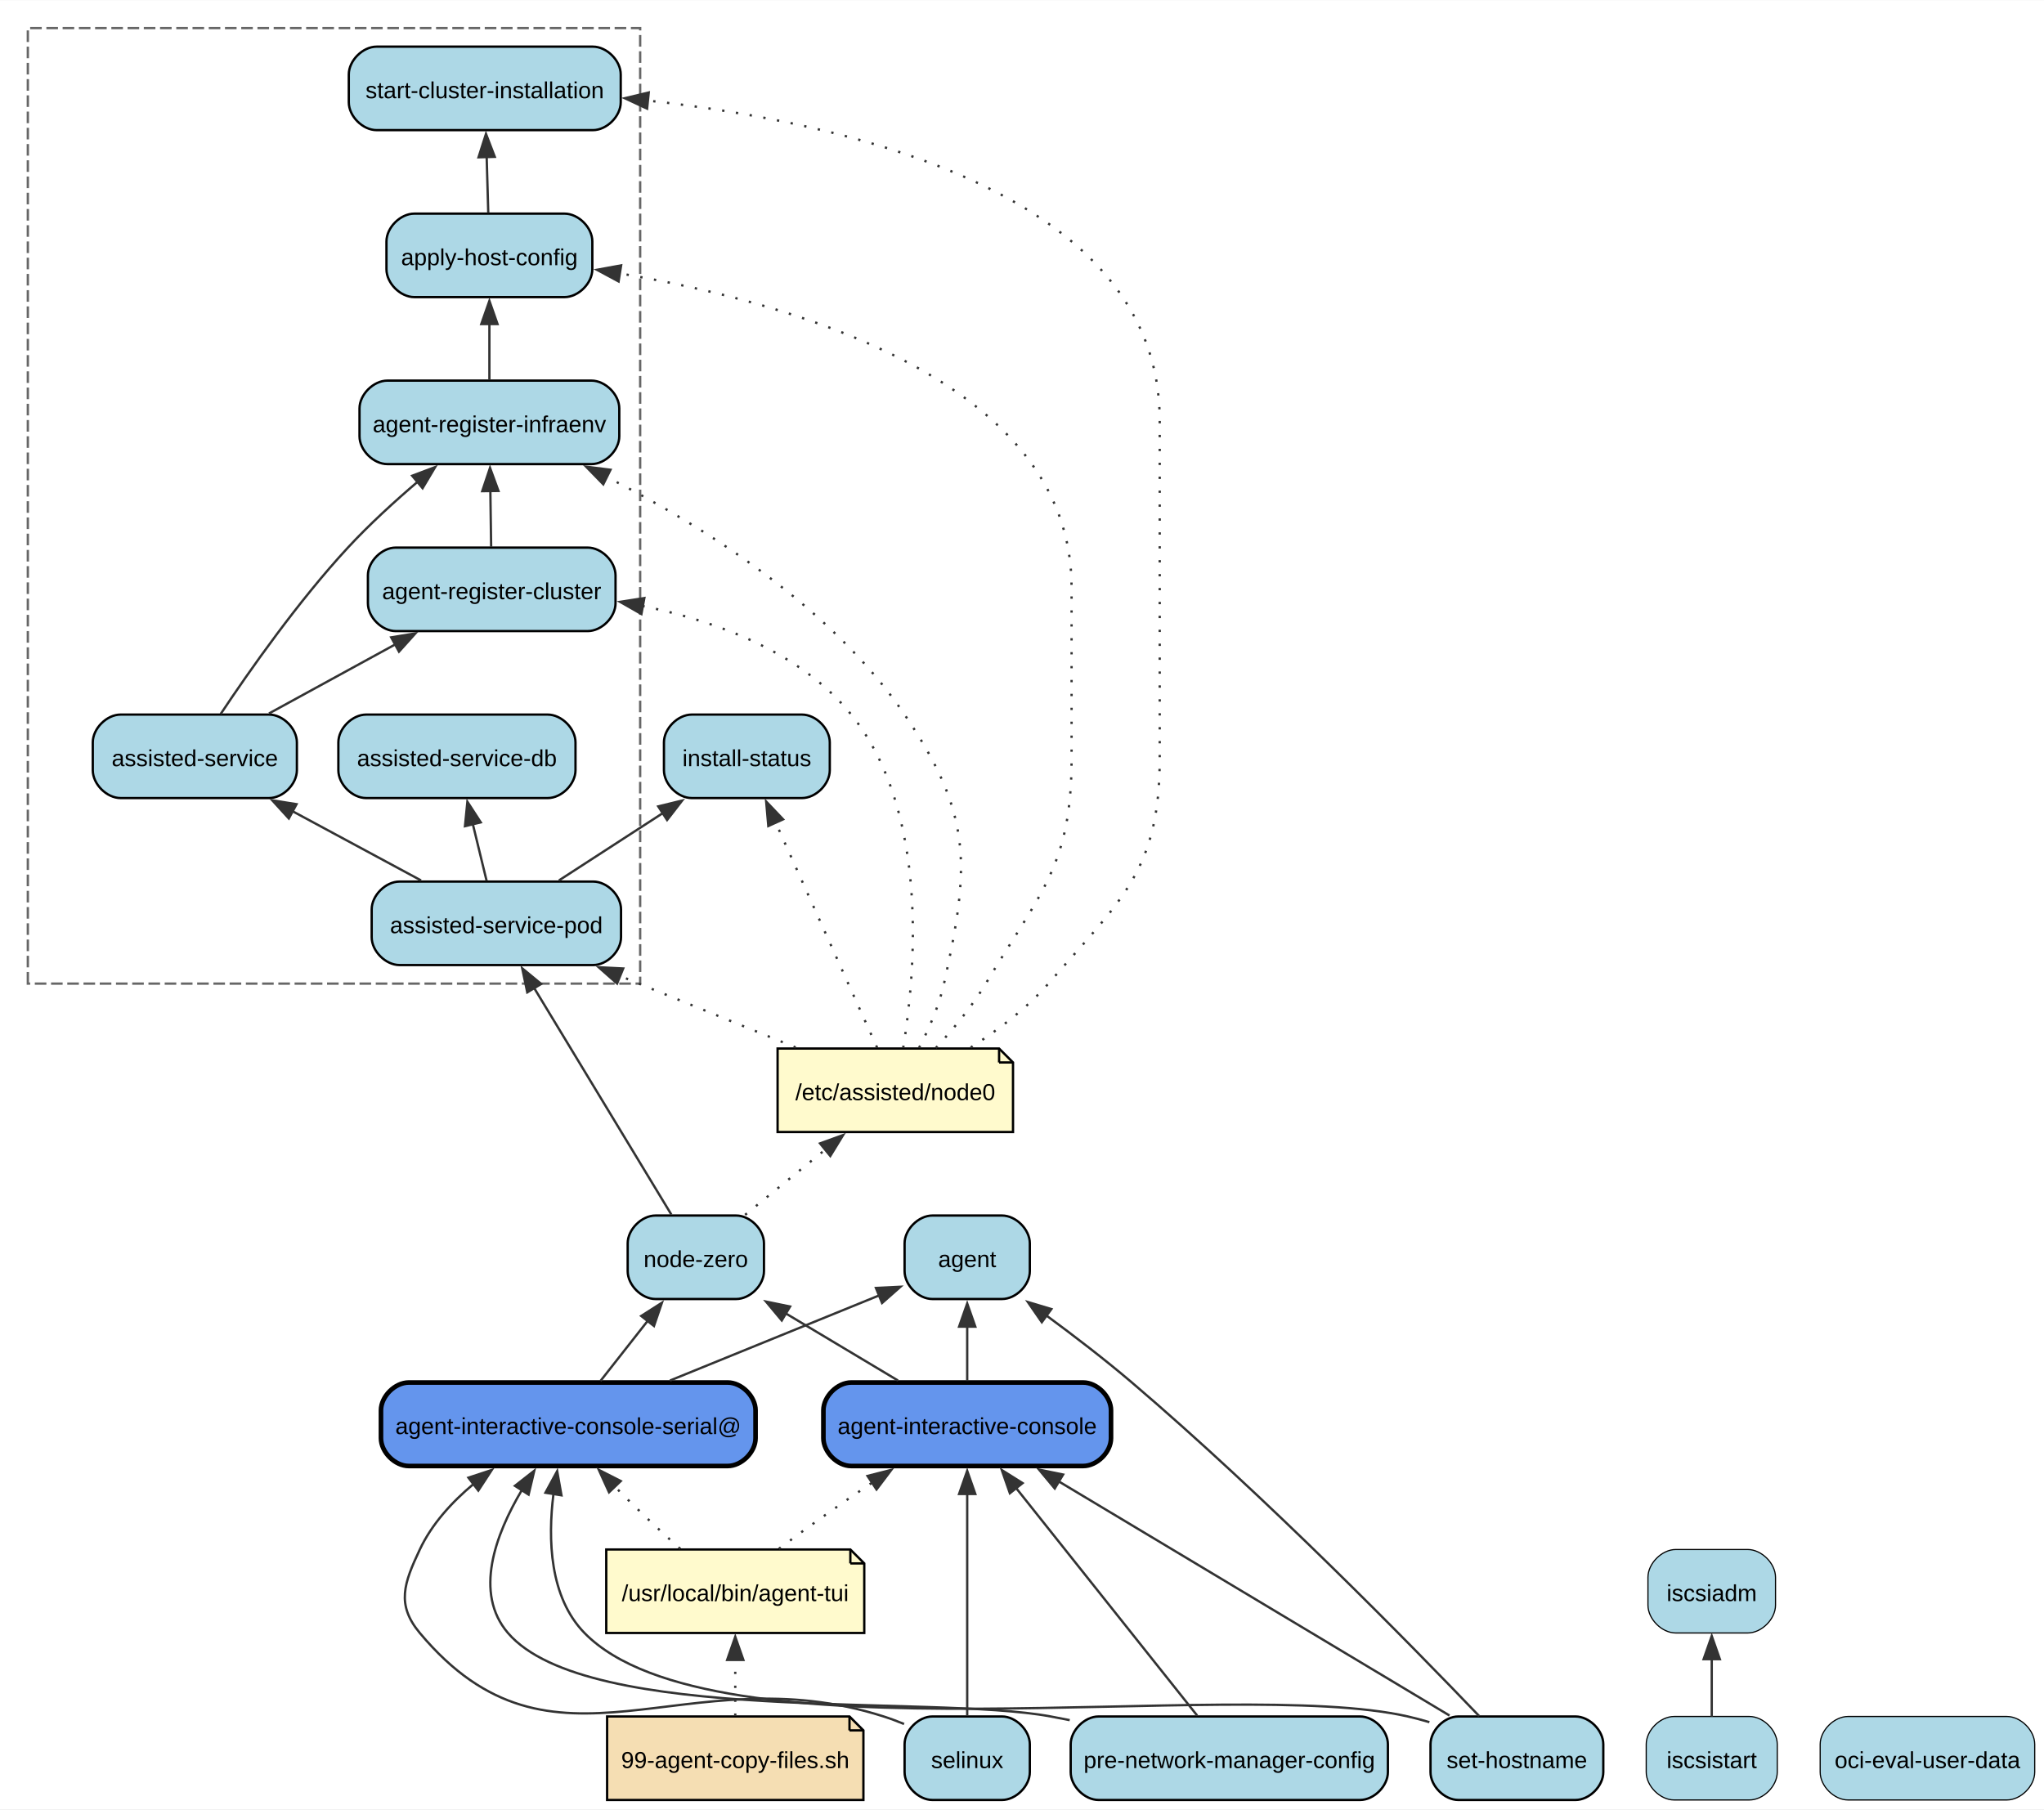
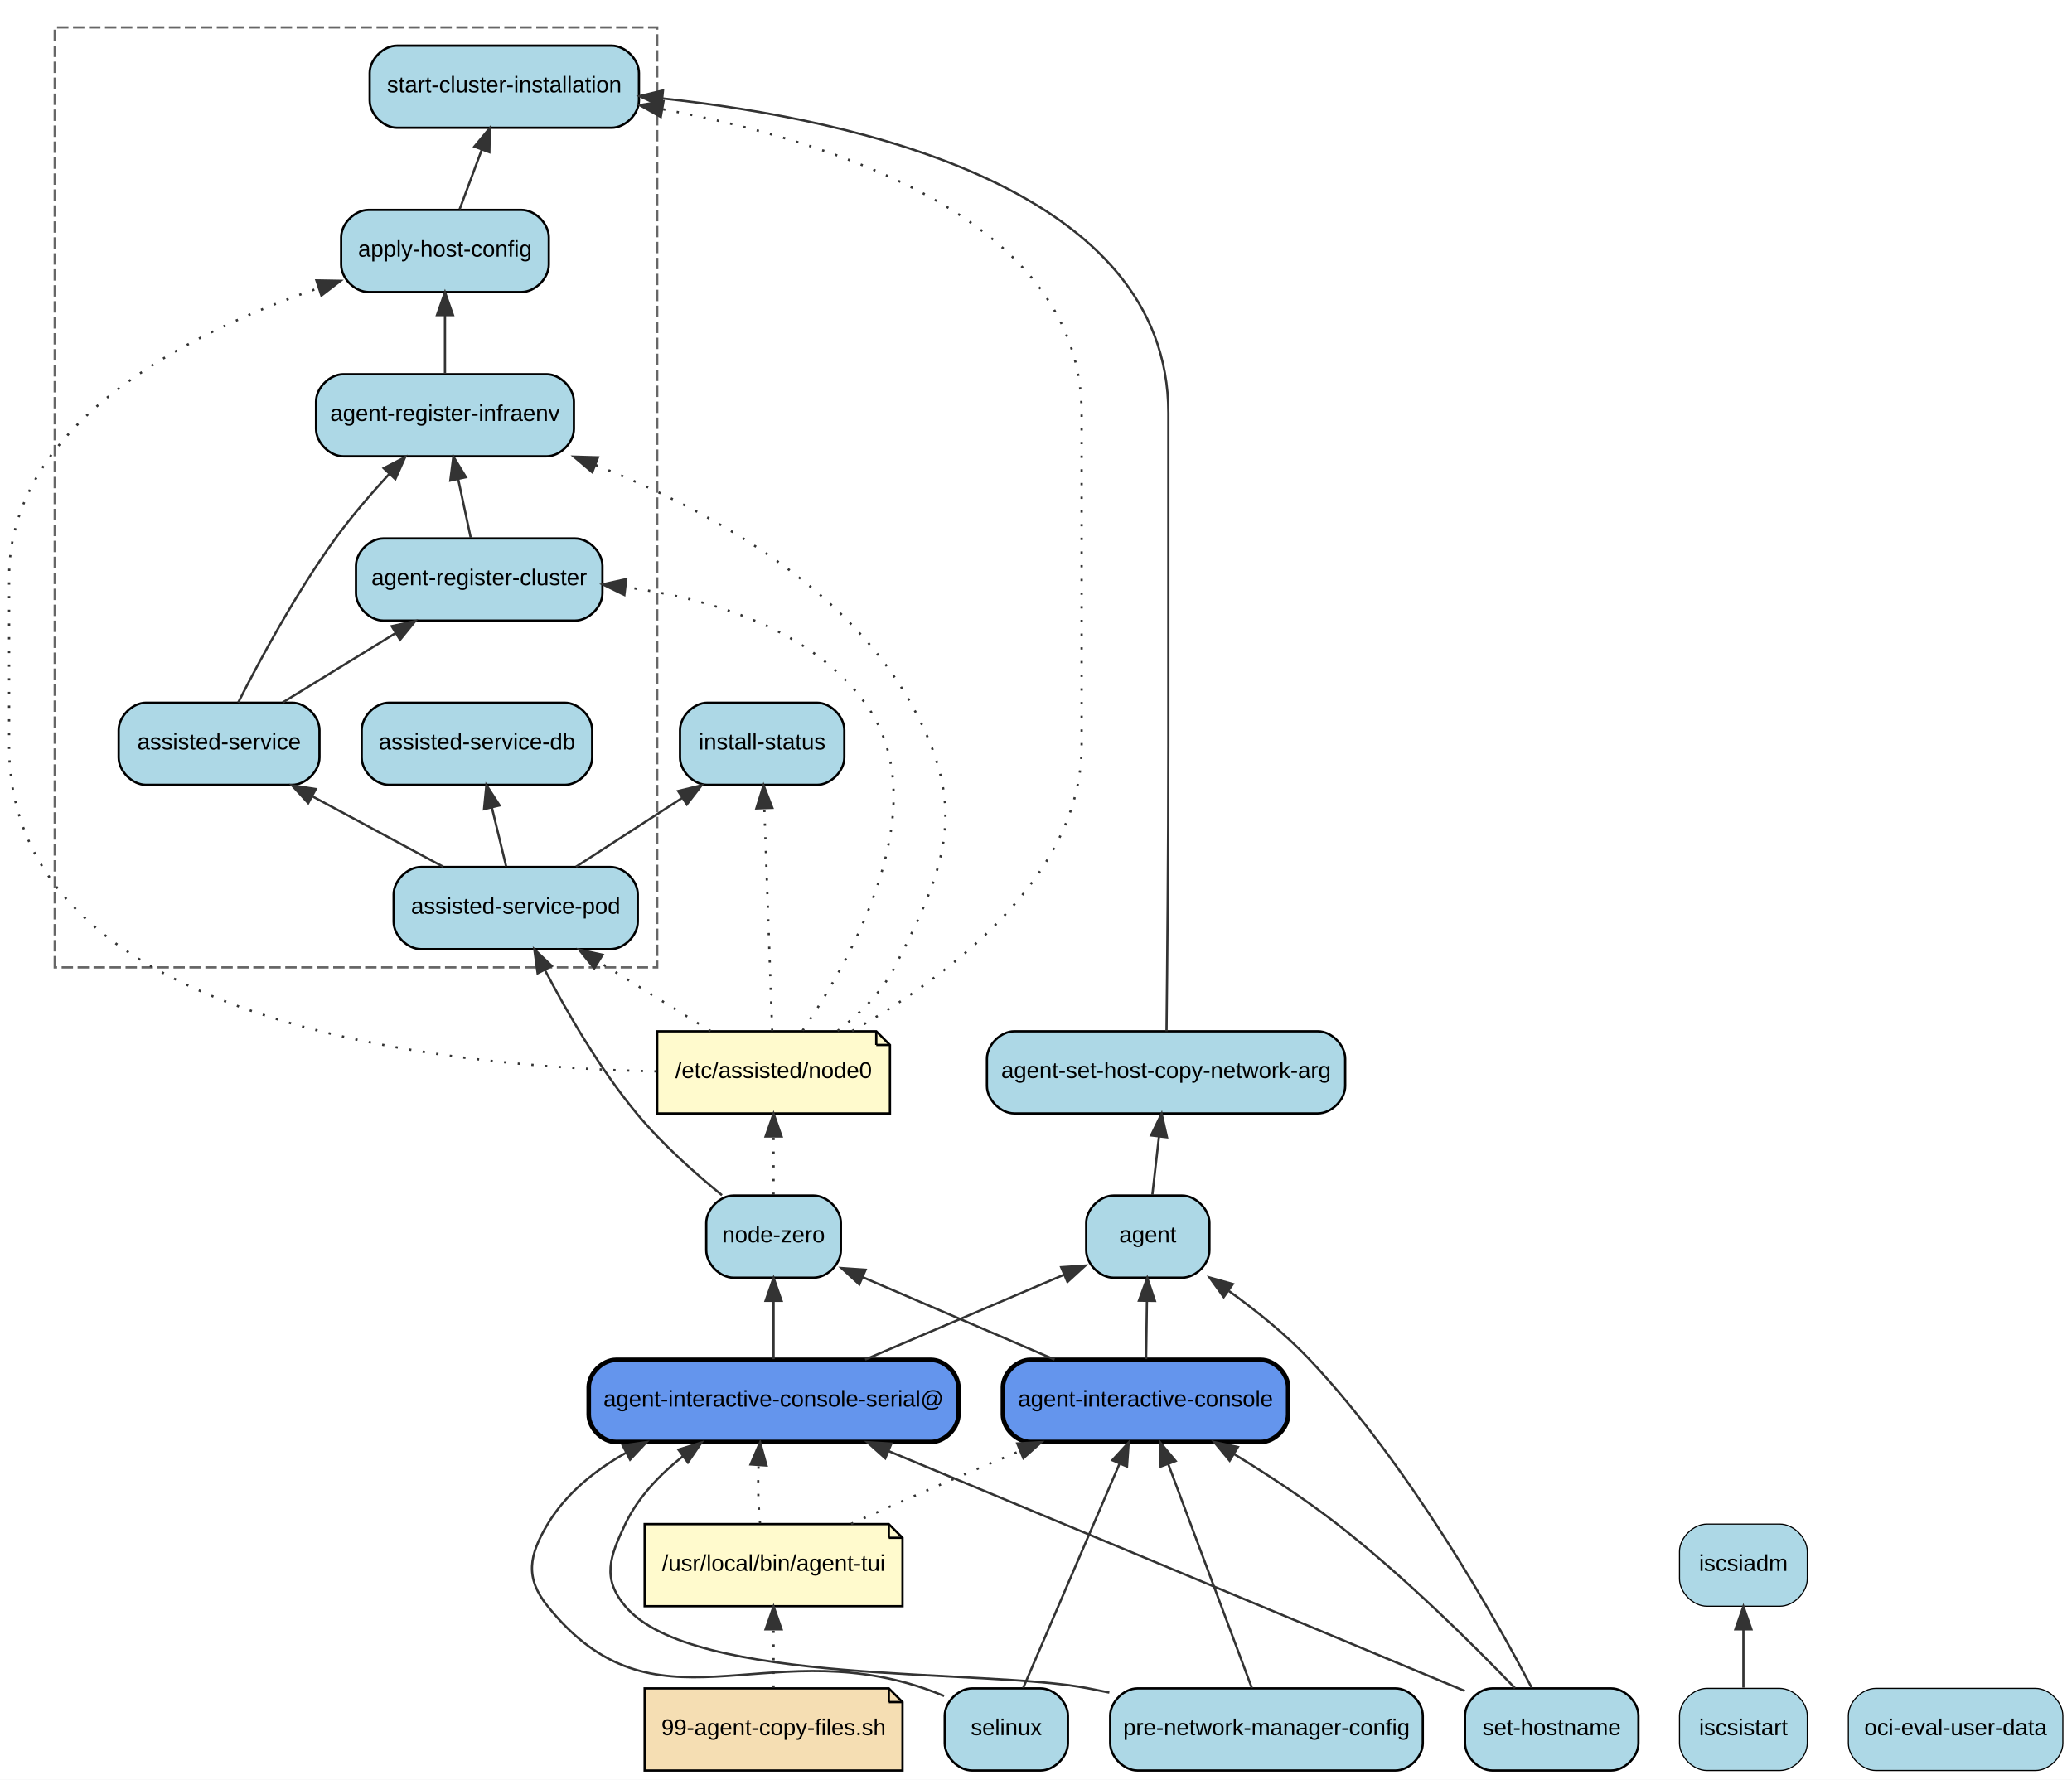
- <svg xmlns="http://www.w3.org/2000/svg" width="881pt" height="780pt" viewBox="0.00 0.00 881.25 780.00">
+ <svg xmlns="http://www.w3.org/2000/svg" width="908pt" height="780pt" viewBox="0.00 0.00 908.00 780.00">
  <g id="graph0" class="graph" transform="scale(1 1) rotate(0) translate(4 776)">
-     <polygon fill="white" stroke="none" points="-4,4 -4,-776 877.25,-776 877.25,4 -4,4" />
+     <polygon fill="white" stroke="transparent" points="-4,4 -4,-776 904,-776 904,4 -4,4" />
    <g id="clust2" class="cluster">
-       <polygon fill="none" stroke="#666666" stroke-dasharray="5,2" points="8,-352 8,-764 272,-764 272,-352 8,-352" />
+       <polygon fill="none" stroke="#666666" stroke-dasharray="5,2" points="20,-352 20,-764 284,-764 284,-352 20,-352" />
    </g>
    <g id="node1" class="node">
-       <path fill="#add8e6" stroke="black" stroke-width="0.5" d="M749.5,-108C749.5,-108 718.5,-108 718.5,-108 712.5,-108 706.5,-102 706.5,-96 706.5,-96 706.5,-84 706.5,-84 706.5,-78 712.5,-72 718.5,-72 718.5,-72 749.5,-72 749.5,-72 755.5,-72 761.5,-78 761.5,-84 761.5,-84 761.5,-96 761.5,-96 761.5,-102 755.5,-108 749.5,-108" />
-       <text text-anchor="middle" x="734" y="-85.75" font-family="Arial" font-size="10.00">iscsiadm</text>
+       <path fill="#add8e6" stroke="black" stroke-width="0.5" d="M776,-108C776,-108 744,-108 744,-108 738,-108 732,-102 732,-96 732,-96 732,-84 732,-84 732,-78 738,-72 744,-72 744,-72 776,-72 776,-72 782,-72 788,-78 788,-84 788,-84 788,-96 788,-96 788,-102 782,-108 776,-108" />
+       <text text-anchor="middle" x="760" y="-87.5" font-family="Arial" font-size="10.00">iscsiadm</text>
    </g>
    <g id="node2" class="node">
-       <path fill="#add8e6" stroke="black" stroke-width="0.5" d="M750.25,-36C750.25,-36 717.75,-36 717.75,-36 711.75,-36 705.75,-30 705.75,-24 705.75,-24 705.75,-12 705.75,-12 705.75,-6 711.75,0 717.75,0 717.75,0 750.25,0 750.25,0 756.25,0 762.25,-6 762.25,-12 762.25,-12 762.25,-24 762.25,-24 762.25,-30 756.25,-36 750.25,-36" />
-       <text text-anchor="middle" x="734" y="-13.75" font-family="Arial" font-size="10.00">iscsistart</text>
+       <path fill="#add8e6" stroke="black" stroke-width="0.5" d="M776,-36C776,-36 744,-36 744,-36 738,-36 732,-30 732,-24 732,-24 732,-12 732,-12 732,-6 738,0 744,0 744,0 776,0 776,0 782,0 788,-6 788,-12 788,-12 788,-24 788,-24 788,-30 782,-36 776,-36" />
+       <text text-anchor="middle" x="760" y="-15.5" font-family="Arial" font-size="10.00">iscsistart</text>
+     </g>
+     <g id="edge33" class="edge">
+       <path fill="none" stroke="#333333" d="M760,-36.3C760,-44.02 760,-53.29 760,-61.89" />
+       <polygon fill="#333333" stroke="#333333" points="756.5,-61.9 760,-71.9 763.5,-61.9 756.5,-61.9" />
+     </g>
+     <g id="node3" class="node">
+       <path fill="#add8e6" stroke="black" d="M607.5,-36C607.5,-36 494.5,-36 494.5,-36 488.5,-36 482.5,-30 482.5,-24 482.5,-24 482.5,-12 482.5,-12 482.5,-6 488.5,0 494.5,0 494.5,0 607.5,0 607.5,0 613.5,0 619.5,-6 619.5,-12 619.5,-12 619.5,-24 619.5,-24 619.5,-30 613.5,-36 607.5,-36" />
+       <text text-anchor="middle" x="551" y="-15.5" font-family="Arial" font-size="10.00">pre-network-manager-config</text>
+     </g>
+     <g id="node5" class="node">
+       <path fill="#add8e6" stroke="black" d="M702,-36C702,-36 650,-36 650,-36 644,-36 638,-30 638,-24 638,-24 638,-12 638,-12 638,-6 644,0 650,0 650,0 702,0 702,0 708,0 714,-6 714,-12 714,-12 714,-24 714,-24 714,-30 708,-36 702,-36" />
+       <text text-anchor="middle" x="676" y="-15.5" font-family="Arial" font-size="10.00">set-hostname</text>
+     </g>
+     <g id="node9" class="node">
+       <path fill="#6495ed" stroke="black" stroke-width="2" d="M404,-180C404,-180 266,-180 266,-180 260,-180 254,-174 254,-168 254,-168 254,-156 254,-156 254,-150 260,-144 266,-144 266,-144 404,-144 404,-144 410,-144 416,-150 416,-156 416,-156 416,-168 416,-168 416,-174 410,-180 404,-180" />
+       <text text-anchor="middle" x="335" y="-159.5" font-family="Arial" font-size="10.00">agent-interactive-console-serial@</text>
+     </g>
+     <g id="edge6" class="edge">
+       <path fill="none" stroke="#333333" d="M482.13,-34.16C479.04,-34.79 475.99,-35.41 473,-36 428.05,-44.88 299.43,-36.89 270,-72 259.72,-84.26 263.14,-93.55 270,-108 275.57,-119.73 285.14,-129.72 295.26,-137.75" />
+       <polygon fill="#333333" stroke="#333333" points="293.3,-140.65 303.42,-143.78 297.45,-135.02 293.3,-140.65" />
+     </g>
+     <g id="node10" class="node">
+       <path fill="#6495ed" stroke="black" stroke-width="2" d="M548.5,-180C548.5,-180 447.5,-180 447.5,-180 441.5,-180 435.5,-174 435.5,-168 435.5,-168 435.5,-156 435.5,-156 435.5,-150 441.5,-144 447.5,-144 447.5,-144 548.5,-144 548.5,-144 554.5,-144 560.5,-150 560.5,-156 560.5,-156 560.5,-168 560.5,-168 560.5,-174 554.5,-180 548.5,-180" />
+       <text text-anchor="middle" x="498" y="-159.5" font-family="Arial" font-size="10.00">agent-interactive-console</text>
+     </g>
+     <g id="edge12" class="edge">
+       <path fill="none" stroke="#333333" d="M544.61,-36.13C535.49,-60.54 518.69,-105.57 507.94,-134.36" />
+       <polygon fill="#333333" stroke="#333333" points="504.63,-133.22 504.42,-143.81 511.19,-135.67 504.63,-133.22" />
+     </g>
+     <g id="node4" class="node">
+       <path fill="#add8e6" stroke="black" d="M452,-36C452,-36 422,-36 422,-36 416,-36 410,-30 410,-24 410,-24 410,-12 410,-12 410,-6 416,0 422,0 422,0 452,0 452,0 458,0 464,-6 464,-12 464,-12 464,-24 464,-24 464,-30 458,-36 452,-36" />
+       <text text-anchor="middle" x="437" y="-15.5" font-family="Arial" font-size="10.00">selinux</text>
+     </g>
+     <g id="edge7" class="edge">
+       <path fill="none" stroke="#333333" d="M409.75,-32.65C406.83,-33.88 403.88,-35.02 401,-36 329.94,-60.18 283.08,-13.54 236,-72 225.96,-84.46 227.78,-94.27 236,-108 244.01,-121.38 256.68,-131.57 270.31,-139.26" />
+       <polygon fill="#333333" stroke="#333333" points="268.89,-142.46 279.37,-143.96 272.11,-136.25 268.89,-142.46" />
+     </g>
+     <g id="edge13" class="edge">
+       <path fill="none" stroke="#333333" d="M444.36,-36.13C454.85,-60.54 474.19,-105.57 486.56,-134.36" />
+       <polygon fill="#333333" stroke="#333333" points="483.45,-136 490.62,-143.81 489.88,-133.24 483.45,-136" />
+     </g>
+     <g id="edge8" class="edge">
+       <path fill="none" stroke="#333333" d="M637.88,-34.88C576.13,-60.59 454.23,-111.35 385.4,-140.01" />
+       <polygon fill="#333333" stroke="#333333" points="383.94,-136.83 376.05,-143.91 386.63,-143.29 383.94,-136.83" />
+     </g>
+     <g id="edge14" class="edge">
+       <path fill="none" stroke="#333333" d="M659.91,-36.12C641.87,-54.85 611.28,-85.25 582,-108 567.9,-118.95 551.47,-129.71 536.9,-138.64" />
+       <polygon fill="#333333" stroke="#333333" points="534.86,-135.79 528.1,-143.96 538.47,-141.78 534.86,-135.79" />
+     </g>
+     <g id="node12" class="node">
+       <path fill="#add8e6" stroke="black" d="M514,-252C514,-252 484,-252 484,-252 478,-252 472,-246 472,-240 472,-240 472,-228 472,-228 472,-222 478,-216 484,-216 484,-216 514,-216 514,-216 520,-216 526,-222 526,-228 526,-228 526,-240 526,-240 526,-246 520,-252 514,-252" />
+       <text text-anchor="middle" x="499" y="-231.5" font-family="Arial" font-size="10.00">agent</text>
+     </g>
+     <g id="edge24" class="edge">
+       <path fill="none" stroke="#333333" d="M667.19,-36.36C650.88,-67.46 613.62,-133.73 570,-180 559.56,-191.08 546.58,-201.51 534.58,-210.15" />
+       <polygon fill="#333333" stroke="#333333" points="532.26,-207.5 526.07,-216.1 536.27,-213.23 532.26,-207.5" />
+     </g>
+     <g id="node6" class="node">
+       <polygon fill="#fffacd" stroke="black" points="380,-324 284,-324 284,-288 386,-288 386,-318 380,-324" />
+       <polyline fill="none" stroke="black" points="380,-324 380,-318 " />
+       <polyline fill="none" stroke="black" points="386,-318 380,-318 " />
+       <text text-anchor="middle" x="335" y="-303.5" font-family="Arial" font-size="10.00">/etc/assisted/node0</text>
+     </g>
+     <g id="node13" class="node">
+       <path fill="#add8e6" stroke="black" d="M354,-468C354,-468 306,-468 306,-468 300,-468 294,-462 294,-456 294,-456 294,-444 294,-444 294,-438 300,-432 306,-432 306,-432 354,-432 354,-432 360,-432 366,-438 366,-444 366,-444 366,-456 366,-456 366,-462 360,-468 354,-468" />
+       <text text-anchor="middle" x="330" y="-447.5" font-family="Arial" font-size="10.00">install-status</text>
+     </g>
+     <g id="edge32" class="edge">
+       <path fill="none" stroke="#333333" stroke-dasharray="1,5" d="M334.4,-324.13C333.54,-348.33 331.98,-392.79 330.96,-421.61" />
+       <polygon fill="#333333" stroke="#333333" points="327.46,-421.69 330.61,-431.81 334.46,-421.94 327.46,-421.69" />
+     </g>
+     <g id="node16" class="node">
+       <path fill="#add8e6" stroke="black" d="M263.5,-396C263.5,-396 180.5,-396 180.5,-396 174.5,-396 168.5,-390 168.5,-384 168.5,-384 168.5,-372 168.5,-372 168.5,-366 174.5,-360 180.5,-360 180.5,-360 263.5,-360 263.5,-360 269.5,-360 275.5,-366 275.5,-372 275.5,-372 275.5,-384 275.5,-384 275.5,-390 269.5,-396 263.5,-396" />
+       <text text-anchor="middle" x="222" y="-375.5" font-family="Arial" font-size="10.00">assisted-service-pod</text>
+     </g>
+     <g id="edge30" class="edge">
+       <path fill="none" stroke="#333333" stroke-dasharray="1,5" d="M307.36,-324.12C292.58,-333.28 274.21,-344.66 258.3,-354.52" />
+       <polygon fill="#333333" stroke="#333333" points="256.41,-351.57 249.75,-359.81 260.09,-357.52 256.41,-351.57" />
+     </g>
+     <g id="node17" class="node">
+       <path fill="#add8e6" stroke="black" d="M248,-540C248,-540 164,-540 164,-540 158,-540 152,-534 152,-528 152,-528 152,-516 152,-516 152,-510 158,-504 164,-504 164,-504 248,-504 248,-504 254,-504 260,-510 260,-516 260,-516 260,-528 260,-528 260,-534 254,-540 248,-540" />
+       <text text-anchor="middle" x="206" y="-519.5" font-family="Arial" font-size="10.00">agent-register-cluster</text>
+     </g>
+     <g id="edge18" class="edge">
+       <path fill="none" stroke="#333333" stroke-dasharray="1,5" d="M347.72,-324.29C369.27,-355.86 407.56,-423.66 375,-468 351.13,-500.51 307.35,-513.62 270.33,-518.67" />
+       <polygon fill="#333333" stroke="#333333" points="269.61,-515.23 260.09,-519.89 270.44,-522.18 269.61,-515.23" />
+     </g>
+     <g id="node18" class="node">
+       <path fill="#add8e6" stroke="black" d="M235.5,-612C235.5,-612 146.5,-612 146.5,-612 140.5,-612 134.5,-606 134.5,-600 134.5,-600 134.5,-588 134.5,-588 134.5,-582 140.5,-576 146.5,-576 146.5,-576 235.5,-576 235.5,-576 241.5,-576 247.5,-582 247.5,-588 247.5,-588 247.5,-600 247.5,-600 247.5,-606 241.5,-612 235.5,-612" />
+       <text text-anchor="middle" x="191" y="-591.5" font-family="Arial" font-size="10.00">agent-register-infraenv</text>
+     </g>
+     <g id="edge21" class="edge">
+       <path fill="none" stroke="#333333" stroke-dasharray="1,5" d="M363.05,-324.17C372.6,-331.51 382.29,-340.96 388,-352 411.72,-397.88 420.24,-422.94 395,-468 365.7,-520.32 304.56,-553.39 256.82,-572.27" />
+       <polygon fill="#333333" stroke="#333333" points="255.55,-569.01 247.46,-575.86 258.05,-575.55 255.55,-569.01" />
+     </g>
+     <g id="node19" class="node">
+       <path fill="#add8e6" stroke="black" d="M224.5,-684C224.5,-684 157.5,-684 157.5,-684 151.5,-684 145.5,-678 145.5,-672 145.5,-672 145.5,-660 145.5,-660 145.5,-654 151.5,-648 157.5,-648 157.5,-648 224.5,-648 224.5,-648 230.5,-648 236.5,-654 236.5,-660 236.5,-660 236.5,-672 236.5,-672 236.5,-678 230.5,-684 224.5,-684" />
+       <text text-anchor="middle" x="191" y="-663.5" font-family="Arial" font-size="10.00">apply-host-config</text>
+     </g>
+     <g id="edge26" class="edge">
+       <path fill="none" stroke="#333333" stroke-dasharray="1,5" d="M283.76,-306.42C189.91,-308.33 0,-327.24 0,-449 0,-449 0,-449 0,-523 0,-591.16 79.3,-630.44 135.71,-649.76" />
+       <polygon fill="#333333" stroke="#333333" points="134.66,-653.1 145.25,-652.91 136.85,-646.45 134.66,-653.1" />
+     </g>
+     <g id="node22" class="node">
+       <path fill="#add8e6" stroke="black" d="M264,-756C264,-756 170,-756 170,-756 164,-756 158,-750 158,-744 158,-744 158,-732 158,-732 158,-726 164,-720 170,-720 170,-720 264,-720 264,-720 270,-720 276,-726 276,-732 276,-732 276,-744 276,-744 276,-750 270,-756 264,-756" />
+       <text text-anchor="middle" x="217" y="-735.5" font-family="Arial" font-size="10.00">start-cluster-installation</text>
+     </g>
+     <g id="edge35" class="edge">
+       <path fill="none" stroke="#333333" stroke-dasharray="1,5" d="M369.42,-324.13C409.41,-346.76 470,-390.66 470,-449 470,-449 470,-449 470,-595 470,-679.6 361.1,-714.31 286.19,-728.18" />
+       <polygon fill="#333333" stroke="#333333" points="285.56,-724.74 276.32,-729.93 286.77,-731.64 285.56,-724.74" />
+     </g>
+     <g id="node7" class="node">
+       <polygon fill="#f5deb3" stroke="black" points="385.5,-36 278.5,-36 278.5,0 391.5,0 391.5,-30 385.5,-36" />
+       <polyline fill="none" stroke="black" points="385.5,-36 385.5,-30 " />
+       <polyline fill="none" stroke="black" points="391.5,-30 385.5,-30 " />
+       <text text-anchor="middle" x="335" y="-15.5" font-family="Arial" font-size="10.00">99-agent-copy-files.sh</text>
+     </g>
+     <g id="node8" class="node">
+       <polygon fill="#fffacd" stroke="black" points="385.5,-108 278.5,-108 278.5,-72 391.5,-72 391.5,-102 385.5,-108" />
+       <polyline fill="none" stroke="black" points="385.5,-108 385.5,-102 " />
+       <polyline fill="none" stroke="black" points="391.5,-102 385.5,-102 " />
+       <text text-anchor="middle" x="335" y="-87.5" font-family="Arial" font-size="10.00">/usr/local/bin/agent-tui</text>
+     </g>
+     <g id="edge3" class="edge">
+       <path fill="none" stroke="#333333" stroke-dasharray="1,5" d="M335,-36.3C335,-44.02 335,-53.29 335,-61.89" />
+       <polygon fill="#333333" stroke="#333333" points="331.5,-61.9 335,-71.9 338.5,-61.9 331.5,-61.9" />
+     </g>
+     <g id="edge11" class="edge">
+       <path fill="none" stroke="#333333" stroke-dasharray="1,5" d="M329.08,-108.3C328.29,-116.02 328.06,-125.29 328.4,-133.89" />
+       <polygon fill="#333333" stroke="#333333" points="324.92,-134.16 329.1,-143.9 331.9,-133.68 324.92,-134.16" />
+     </g>
+     <g id="edge4" class="edge">
+       <path fill="none" stroke="#333333" stroke-dasharray="1,5" d="M368.98,-108.12C390.35,-117.74 418.34,-129.81 442.82,-139.99" />
+       <polygon fill="#333333" stroke="#333333" points="441.79,-143.35 452.36,-143.93 444.46,-136.88 441.79,-143.35" />
+     </g>
+     <g id="edge9" class="edge">
+       <path fill="none" stroke="#333333" d="M375.12,-180.12C401.69,-191.47 436.28,-206.23 462.16,-217.27" />
+       <polygon fill="#333333" stroke="#333333" points="461.04,-220.6 471.61,-221.31 463.79,-214.16 461.04,-220.6" />
+     </g>
+     <g id="node14" class="node">
+       <path fill="#add8e6" stroke="black" d="M352.5,-252C352.5,-252 317.5,-252 317.5,-252 311.5,-252 305.5,-246 305.5,-240 305.5,-240 305.5,-228 305.5,-228 305.5,-222 311.5,-216 317.5,-216 317.5,-216 352.5,-216 352.5,-216 358.5,-216 364.5,-222 364.5,-228 364.5,-228 364.5,-240 364.5,-240 364.5,-246 358.5,-252 352.5,-252" />
+       <text text-anchor="middle" x="335" y="-231.5" font-family="Arial" font-size="10.00">node-zero</text>
+     </g>
+     <g id="edge10" class="edge">
+       <path fill="none" stroke="#333333" d="M335,-180.3C335,-188.02 335,-197.29 335,-205.89" />
+       <polygon fill="#333333" stroke="#333333" points="331.5,-205.9 335,-215.9 338.5,-205.9 331.5,-205.9" />
+     </g>
+     <g id="edge15" class="edge">
+       <path fill="none" stroke="#333333" d="M498.25,-180.3C498.36,-188.02 498.49,-197.29 498.61,-205.89" />
+       <polygon fill="#333333" stroke="#333333" points="495.11,-205.95 498.76,-215.9 502.11,-205.85 495.11,-205.95" />
+     </g>
+     <g id="edge16" class="edge">
+       <path fill="none" stroke="#333333" d="M458.13,-180.12C432.55,-191.11 399.5,-205.3 374.09,-216.21" />
+       <polygon fill="#333333" stroke="#333333" points="372.56,-213.06 364.75,-220.22 375.32,-219.49 372.56,-213.06" />
+     </g>
+     <g id="node11" class="node">
+       <path fill="#add8e6" stroke="black" d="M573.5,-324C573.5,-324 440.5,-324 440.5,-324 434.5,-324 428.5,-318 428.5,-312 428.5,-312 428.5,-300 428.5,-300 428.5,-294 434.5,-288 440.5,-288 440.5,-288 573.5,-288 573.5,-288 579.5,-288 585.5,-294 585.5,-300 585.5,-300 585.5,-312 585.5,-312 585.5,-318 579.5,-324 573.5,-324" />
+       <text text-anchor="middle" x="507" y="-303.5" font-family="Arial" font-size="10.00">agent-set-host-copy-network-arg</text>
+     </g>
+     <g id="edge23" class="edge">
+       <path fill="none" stroke="#333333" d="M507.2,-324.05C507.49,-350.71 508,-403.88 508,-449 508,-449 508,-449 508,-595 508,-693.28 372.28,-723.55 286.22,-732.87" />
+       <polygon fill="#333333" stroke="#333333" points="285.84,-729.39 276.24,-733.88 286.54,-736.35 285.84,-729.39" />
+     </g>
+     <g id="edge22" class="edge">
+       <path fill="none" stroke="#333333" d="M500.98,-252.3C501.86,-260.02 502.92,-269.29 503.9,-277.89" />
+       <polygon fill="#333333" stroke="#333333" points="500.43,-278.36 505.05,-287.9 507.39,-277.56 500.43,-278.36" />
+     </g>
+     <g id="edge5" class="edge">
+       <path fill="none" stroke="#333333" stroke-dasharray="1,5" d="M335,-252.3C335,-260.02 335,-269.29 335,-277.89" />
+       <polygon fill="#333333" stroke="#333333" points="331.5,-277.9 335,-287.9 338.5,-277.9 331.5,-277.9" />
+     </g>
+     <g id="edge28" class="edge">
+       <path fill="none" stroke="#333333" d="M312.37,-252.16C300.42,-261.88 286,-274.73 275,-288 258.87,-307.45 244.48,-332.36 234.78,-350.88" />
+       <polygon fill="#333333" stroke="#333333" points="231.6,-349.42 230.15,-359.92 237.83,-352.61 231.6,-349.42" />
+     </g>
+     <g id="node15" class="node">
+       <path fill="#add8e6" stroke="black" stroke-width="0.5" d="M888,-36C888,-36 818,-36 818,-36 812,-36 806,-30 806,-24 806,-24 806,-12 806,-12 806,-6 812,0 818,0 818,0 888,0 888,0 894,0 900,-6 900,-12 900,-12 900,-24 900,-24 900,-30 894,-36 888,-36" />
+       <text text-anchor="middle" x="853" y="-15.5" font-family="Arial" font-size="10.00">oci-eval-user-data</text>
    </g>
    <g id="edge31" class="edge">
-       <path fill="none" stroke="#333333" d="M734,-35.95C734,-43.43 734,-52.42 734,-60.86" />
-       <polygon fill="#333333" stroke="#333333" points="730.5,-60.7 734,-70.7 737.5,-60.7 730.5,-60.7" />
-     </g>
-     <g id="node3" class="node">
-       <path fill="#add8e6" stroke="black" d="M582.38,-36C582.38,-36 469.62,-36 469.62,-36 463.62,-36 457.62,-30 457.62,-24 457.62,-24 457.62,-12 457.62,-12 457.62,-6 463.62,0 469.62,0 469.62,0 582.38,0 582.38,0 588.38,0 594.38,-6 594.38,-12 594.38,-12 594.38,-24 594.38,-24 594.38,-30 588.38,-36 582.38,-36" />
-       <text text-anchor="middle" x="526" y="-13.75" font-family="Arial" font-size="10.00">pre-network-manager-config</text>
-     </g>
-     <g id="node5" class="node">
-       <path fill="#add8e6" stroke="black" d="M675.25,-36C675.25,-36 624.75,-36 624.75,-36 618.75,-36 612.75,-30 612.75,-24 612.75,-24 612.75,-12 612.75,-12 612.75,-6 618.75,0 624.75,0 624.75,0 675.25,0 675.25,0 681.25,0 687.25,-6 687.25,-12 687.25,-12 687.25,-24 687.25,-24 687.25,-30 681.25,-36 675.25,-36" />
-       <text text-anchor="middle" x="650" y="-13.75" font-family="Arial" font-size="10.00">set-hostname</text>
-     </g>
-     <g id="node9" class="node">
-       <path fill="#6495ed" stroke="black" stroke-width="2" d="M309.75,-180C309.75,-180 172.25,-180 172.25,-180 166.25,-180 160.25,-174 160.25,-168 160.25,-168 160.25,-156 160.25,-156 160.25,-150 166.25,-144 172.25,-144 172.25,-144 309.75,-144 309.75,-144 315.75,-144 321.75,-150 321.75,-156 321.75,-156 321.75,-168 321.75,-168 321.75,-174 315.75,-180 309.75,-180" />
-       <text text-anchor="middle" x="241" y="-157.75" font-family="Arial" font-size="10.00">agent-interactive-console-serial@</text>
-     </g>
-     <g id="edge6" class="edge">
-       <path fill="none" stroke="#333333" d="M457.2,-34.42C454.43,-34.97 451.69,-35.5 449,-36 397.29,-45.68 249.26,-32.07 215,-72 200.25,-89.19 209.57,-114.37 220.96,-133.57" />
-       <polygon fill="#333333" stroke="#333333" points="218.01,-135.45 226.35,-141.98 223.9,-131.67 218.01,-135.45" />
-     </g>
-     <g id="node10" class="node">
-       <path fill="#6495ed" stroke="black" stroke-width="2" d="M463,-180C463,-180 363,-180 363,-180 357,-180 351,-174 351,-168 351,-168 351,-156 351,-156 351,-150 357,-144 363,-144 363,-144 463,-144 463,-144 469,-144 475,-150 475,-156 475,-156 475,-168 475,-168 475,-174 469,-180 463,-180" />
-       <text text-anchor="middle" x="413" y="-157.75" font-family="Arial" font-size="10.00">agent-interactive-console</text>
-     </g>
-     <g id="edge12" class="edge">
-       <path fill="none" stroke="#333333" d="M512.14,-36.41C492.57,-61 456.69,-106.1 433.88,-134.76" />
-       <polygon fill="#333333" stroke="#333333" points="431.4,-132.26 427.91,-142.26 436.88,-136.62 431.4,-132.26" />
-     </g>
-     <g id="node4" class="node">
-       <path fill="#add8e6" stroke="black" d="M428,-36C428,-36 398,-36 398,-36 392,-36 386,-30 386,-24 386,-24 386,-12 386,-12 386,-6 392,0 398,0 398,0 428,0 428,0 434,0 440,-6 440,-12 440,-12 440,-24 440,-24 440,-30 434,-36 428,-36" />
-       <text text-anchor="middle" x="413" y="-13.75" font-family="Arial" font-size="10.00">selinux</text>
-     </g>
-     <g id="edge7" class="edge">
-       <path fill="none" stroke="#333333" d="M385.78,-32.76C382.86,-33.96 379.9,-35.07 377,-36 290.98,-63.52 234.93,-2.71 177,-72 166.74,-84.27 170.19,-93.52 177,-108 182.16,-118.98 190.84,-128.47 200.17,-136.26" />
-       <polygon fill="#333333" stroke="#333333" points="197.96,-138.97 208.02,-142.28 202.22,-133.41 197.96,-138.97" />
-     </g>
-     <g id="edge13" class="edge">
-       <path fill="none" stroke="#333333" d="M413,-36.41C413,-60.26 413,-103.39 413,-132.11" />
-       <polygon fill="#333333" stroke="#333333" points="409.5,-131.93 413,-141.93 416.5,-131.93 409.5,-131.93" />
-     </g>
-     <g id="edge8" class="edge">
-       <path fill="none" stroke="#333333" d="M612.27,-33.55C609.16,-34.47 606.05,-35.31 603,-36 525.69,-53.62 303.43,-15.3 248,-72 232.93,-87.42 232.17,-112.36 234.62,-131.93" />
-       <polygon fill="#333333" stroke="#333333" points="231.16,-132.48 236.22,-141.79 238.07,-131.36 231.16,-132.48" />
-     </g>
-     <g id="edge14" class="edge">
-       <path fill="none" stroke="#333333" d="M620.94,-36.41C578.59,-61.79 499.8,-108.99 452.31,-137.45" />
-       <polygon fill="#333333" stroke="#333333" points="450.75,-134.3 443.97,-142.44 454.35,-140.31 450.75,-134.3" />
-     </g>
-     <g id="node11" class="node">
-       <path fill="#add8e6" stroke="black" d="M428,-252C428,-252 398,-252 398,-252 392,-252 386,-246 386,-240 386,-240 386,-228 386,-228 386,-222 392,-216 398,-216 398,-216 428,-216 428,-216 434,-216 440,-222 440,-228 440,-228 440,-240 440,-240 440,-246 434,-252 428,-252" />
-       <text text-anchor="middle" x="413" y="-229.75" font-family="Arial" font-size="10.00">agent</text>
-     </g>
-     <g id="edge22" class="edge">
-       <path fill="none" stroke="#333333" d="M633.71,-36.2C604.71,-66.49 541.76,-130.79 484,-180 472.36,-189.92 459.05,-200.13 447.13,-208.9" />
-       <polygon fill="#333333" stroke="#333333" points="445.17,-206 439.14,-214.71 449.29,-211.66 445.17,-206" />
-     </g>
-     <g id="node6" class="node">
-       <polygon fill="#fffacd" stroke="black" points="426.75,-324 331.25,-324 331.25,-288 432.75,-288 432.75,-318 426.75,-324" />
-       <polyline fill="none" stroke="black" points="426.75,-324 426.75,-318" />
-       <polyline fill="none" stroke="black" points="432.75,-318 426.75,-318" />
-       <text text-anchor="middle" x="382" y="-301.75" font-family="Arial" font-size="10.00">/etc/assisted/node0</text>
-     </g>
-     <g id="node12" class="node">
-       <path fill="#add8e6" stroke="black" d="M341.75,-468C341.75,-468 294.25,-468 294.25,-468 288.25,-468 282.25,-462 282.25,-456 282.25,-456 282.25,-444 282.25,-444 282.25,-438 288.25,-432 294.25,-432 294.25,-432 341.75,-432 341.75,-432 347.75,-432 353.75,-438 353.75,-444 353.75,-444 353.75,-456 353.75,-456 353.75,-462 347.75,-468 341.75,-468" />
-       <text text-anchor="middle" x="318" y="-445.75" font-family="Arial" font-size="10.00">install-status</text>
-     </g>
-     <g id="edge30" class="edge">
-       <path fill="none" stroke="#333333" stroke-dasharray="1,5" d="M374.15,-324.41C363.2,-348.71 343.23,-393.03 330.29,-421.73" />
-       <polygon fill="#333333" stroke="#333333" points="327.25,-419.95 326.33,-430.51 333.63,-422.83 327.25,-419.95" />
-     </g>
-     <g id="node15" class="node">
-       <path fill="#add8e6" stroke="black" d="M251.75,-396C251.75,-396 168.25,-396 168.25,-396 162.25,-396 156.25,-390 156.25,-384 156.25,-384 156.25,-372 156.25,-372 156.25,-366 162.25,-360 168.25,-360 168.25,-360 251.75,-360 251.75,-360 257.75,-360 263.75,-366 263.75,-372 263.75,-372 263.75,-384 263.75,-384 263.75,-390 257.75,-396 251.75,-396" />
-       <text text-anchor="middle" x="210" y="-373.75" font-family="Arial" font-size="10.00">assisted-service-pod</text>
-     </g>
-     <g id="edge28" class="edge">
-       <path fill="none" stroke="#333333" stroke-dasharray="1,5" d="M339.04,-324.48C316.07,-333.83 287.58,-345.43 263.22,-355.34" />
-       <polygon fill="#333333" stroke="#333333" points="262.05,-352.04 254.11,-359.05 264.69,-358.52 262.05,-352.04" />
-     </g>
-     <g id="node16" class="node">
-       <path fill="#add8e6" stroke="black" d="M249.38,-540C249.38,-540 166.62,-540 166.62,-540 160.62,-540 154.62,-534 154.62,-528 154.62,-528 154.62,-516 154.62,-516 154.62,-510 160.62,-504 166.62,-504 166.62,-504 249.38,-504 249.38,-504 255.38,-504 261.38,-510 261.38,-516 261.38,-516 261.38,-528 261.38,-528 261.38,-534 255.38,-540 249.38,-540" />
-       <text text-anchor="middle" x="208" y="-517.75" font-family="Arial" font-size="10.00">agent-register-cluster</text>
-     </g>
-     <g id="edge18" class="edge">
-       <path fill="none" stroke="#333333" stroke-dasharray="1,5" d="M385.4,-324.27C390.66,-356.42 396.95,-425.96 363,-468 341.18,-495.01 304.91,-508.32 272.94,-514.84" />
-       <polygon fill="#333333" stroke="#333333" points="272.54,-511.36 263.34,-516.6 273.8,-518.24 272.54,-511.36" />
-     </g>
-     <g id="node17" class="node">
-       <path fill="#add8e6" stroke="black" d="M251,-612C251,-612 163,-612 163,-612 157,-612 151,-606 151,-600 151,-600 151,-588 151,-588 151,-582 157,-576 163,-576 163,-576 251,-576 251,-576 257,-576 263,-582 263,-588 263,-588 263,-600 263,-600 263,-606 257,-612 251,-612" />
-       <text text-anchor="middle" x="207" y="-589.75" font-family="Arial" font-size="10.00">agent-register-infraenv</text>
-     </g>
-     <g id="edge21" class="edge">
-       <path fill="none" stroke="#333333" stroke-dasharray="1,5" d="M392.25,-324.32C396.47,-332.43 400.87,-342.4 403,-352 414.29,-402.87 415.27,-424.89 386,-468 354.17,-514.88 298.48,-549.63 257.64,-570.43" />
-       <polygon fill="#333333" stroke="#333333" points="256.1,-567.29 248.7,-574.88 259.21,-573.56 256.1,-567.29" />
-     </g>
-     <g id="node18" class="node">
-       <path fill="#add8e6" stroke="black" d="M239.38,-684C239.38,-684 174.62,-684 174.62,-684 168.62,-684 162.62,-678 162.62,-672 162.62,-672 162.62,-660 162.62,-660 162.62,-654 168.62,-648 174.62,-648 174.62,-648 239.38,-648 239.38,-648 245.38,-648 251.38,-654 251.38,-660 251.38,-660 251.38,-672 251.38,-672 251.38,-678 245.38,-684 239.38,-684" />
-       <text text-anchor="middle" x="207" y="-661.75" font-family="Arial" font-size="10.00">apply-host-config</text>
-     </g>
-     <g id="edge24" class="edge">
-       <path fill="none" stroke="#333333" stroke-dasharray="1,5" d="M399.49,-324.27C406.85,-332.21 415.05,-342.06 421,-352 444.69,-391.59 458,-402.86 458,-449 458,-449 458,-449 458,-523 458,-612.05 336.83,-645.91 262.87,-658.28" />
-       <polygon fill="#333333" stroke="#333333" points="262.7,-654.76 253.37,-659.78 263.79,-661.68 262.7,-654.76" />
+       <path fill="none" stroke="#333333" d="M248.42,-396.12C262.41,-405.19 279.78,-416.45 294.89,-426.24" />
+       <polygon fill="#333333" stroke="#333333" points="293.18,-429.31 303.48,-431.81 296.99,-423.43 293.18,-429.31" />
+     </g>
+     <g id="node20" class="node">
+       <path fill="#add8e6" stroke="black" d="M243.5,-468C243.5,-468 166.5,-468 166.5,-468 160.5,-468 154.5,-462 154.5,-456 154.5,-456 154.5,-444 154.5,-444 154.5,-438 160.5,-432 166.5,-432 166.5,-432 243.5,-432 243.5,-432 249.5,-432 255.5,-438 255.5,-444 255.5,-444 255.5,-456 255.5,-456 255.5,-462 249.5,-468 243.5,-468" />
+       <text text-anchor="middle" x="205" y="-447.5" font-family="Arial" font-size="10.00">assisted-service-db</text>
+     </g>
+     <g id="edge27" class="edge">
+       <path fill="none" stroke="#333333" d="M217.8,-396.3C215.9,-404.1 213.62,-413.49 211.52,-422.17" />
+       <polygon fill="#333333" stroke="#333333" points="208.11,-421.35 209.15,-431.9 214.92,-423 208.11,-421.35" />
    </g>
    <g id="node21" class="node">
-       <path fill="#add8e6" stroke="black" d="M251.62,-756C251.62,-756 158.38,-756 158.38,-756 152.38,-756 146.38,-750 146.38,-744 146.38,-744 146.38,-732 146.38,-732 146.38,-726 152.38,-720 158.38,-720 158.38,-720 251.62,-720 251.62,-720 257.62,-720 263.62,-726 263.62,-732 263.62,-732 263.62,-744 263.62,-744 263.62,-750 257.62,-756 251.62,-756" />
-       <text text-anchor="middle" x="205" y="-733.75" font-family="Arial" font-size="10.00">start-cluster-installation</text>
-     </g>
-     <g id="edge33" class="edge">
-       <path fill="none" stroke="#333333" stroke-dasharray="1,5" d="M414.5,-324.46C426.11,-331.83 438.62,-341.22 448,-352 479.57,-388.29 496,-400.9 496,-449 496,-449 496,-449 496,-595 496,-692.91 361.29,-723.33 275.18,-732.76" />
-       <polygon fill="#333333" stroke="#333333" points="274.99,-729.26 265.39,-733.76 275.7,-736.23 274.99,-729.26" />
-     </g>
-     <g id="node7" class="node">
-       <polygon fill="#f5deb3" stroke="black" points="362.25,-36 257.75,-36 257.75,0 368.25,0 368.25,-30 362.25,-36" />
-       <polyline fill="none" stroke="black" points="362.25,-36 362.25,-30" />
-       <polyline fill="none" stroke="black" points="368.25,-30 362.25,-30" />
-       <text text-anchor="middle" x="313" y="-13.75" font-family="Arial" font-size="10.00">99-agent-copy-files.sh</text>
-     </g>
-     <g id="node8" class="node">
-       <polygon fill="#fffacd" stroke="black" points="362.62,-108 257.38,-108 257.38,-72 368.62,-72 368.62,-102 362.62,-108" />
-       <polyline fill="none" stroke="black" points="362.62,-108 362.62,-102" />
-       <polyline fill="none" stroke="black" points="368.62,-102 362.62,-102" />
-       <text text-anchor="middle" x="313" y="-85.75" font-family="Arial" font-size="10.00">/usr/local/bin/agent-tui</text>
-     </g>
-     <g id="edge3" class="edge">
-       <path fill="none" stroke="#333333" stroke-dasharray="1,5" d="M313,-36.3C313,-43.59 313,-52.27 313,-60.46" />
-       <polygon fill="#333333" stroke="#333333" points="309.5,-60.38 313,-70.38 316.5,-60.38 309.5,-60.38" />
-     </g>
-     <g id="edge11" class="edge">
-       <path fill="none" stroke="#333333" stroke-dasharray="1,5" d="M289.29,-108.3C280.12,-116.4 269.82,-126.22 261.03,-135.17" />
-       <polygon fill="#333333" stroke="#333333" points="258.58,-132.67 254.19,-142.32 263.64,-137.51 258.58,-132.67" />
-     </g>
-     <g id="edge4" class="edge">
-       <path fill="none" stroke="#333333" stroke-dasharray="1,5" d="M331.8,-108.3C343.23,-116.92 358.14,-127.48 372.09,-136.88" />
-       <polygon fill="#333333" stroke="#333333" points="370.02,-139.71 380.29,-142.33 373.9,-133.88 370.02,-139.71" />
-     </g>
-     <g id="edge9" class="edge">
-       <path fill="none" stroke="#333333" d="M284.85,-180.85C312.75,-192.2 348.53,-206.76 375.18,-217.61" />
-       <polygon fill="#333333" stroke="#333333" points="373.65,-220.76 384.23,-221.29 376.29,-214.28 373.65,-220.76" />
-     </g>
-     <g id="node13" class="node">
-       <path fill="#add8e6" stroke="black" d="M313.38,-252C313.38,-252 278.62,-252 278.62,-252 272.62,-252 266.62,-246 266.62,-240 266.62,-240 266.62,-228 266.62,-228 266.62,-222 272.62,-216 278.62,-216 278.62,-216 313.38,-216 313.38,-216 319.38,-216 325.38,-222 325.38,-228 325.38,-228 325.38,-240 325.38,-240 325.38,-246 319.38,-252 313.38,-252" />
-       <text text-anchor="middle" x="296" y="-229.75" font-family="Arial" font-size="10.00">node-zero</text>
-     </g>
-     <g id="edge10" class="edge">
-       <path fill="none" stroke="#333333" d="M254.88,-180.66C261.05,-188.52 268.44,-197.93 275.25,-206.59" />
-       <polygon fill="#333333" stroke="#333333" points="272.45,-208.69 281.38,-214.39 277.95,-204.37 272.45,-208.69" />
-     </g>
-     <g id="edge15" class="edge">
-       <path fill="none" stroke="#333333" d="M413,-180.66C413,-187.76 413,-196.14 413,-204.08" />
-       <polygon fill="#333333" stroke="#333333" points="409.5,-204.07 413,-214.07 416.5,-204.07 409.5,-204.07" />
-     </g>
-     <g id="edge16" class="edge">
-       <path fill="none" stroke="#333333" d="M383.17,-180.85C368.37,-189.7 350.32,-200.5 334.48,-209.97" />
-       <polygon fill="#333333" stroke="#333333" points="333.05,-206.76 326.26,-214.89 336.64,-212.76 333.05,-206.76" />
-     </g>
-     <g id="edge5" class="edge">
-       <path fill="none" stroke="#333333" stroke-dasharray="1,5" d="M317.26,-252.3C327.7,-260.8 340.46,-271.19 351.88,-280.49" />
-       <polygon fill="#333333" stroke="#333333" points="349.55,-283.1 359.51,-286.7 353.97,-277.67 349.55,-283.1" />
-     </g>
-     <g id="edge26" class="edge">
-       <path fill="none" stroke="#333333" d="M285.45,-252.41C270.67,-276.82 243.66,-321.42 226.29,-350.11" />
-       <polygon fill="#333333" stroke="#333333" points="223.33,-348.23 221.15,-358.59 229.32,-351.85 223.33,-348.23" />
-     </g>
-     <g id="node14" class="node">
-       <path fill="#add8e6" stroke="black" stroke-width="0.5" d="M861.25,-36C861.25,-36 792.75,-36 792.75,-36 786.75,-36 780.75,-30 780.75,-24 780.75,-24 780.75,-12 780.75,-12 780.75,-6 786.75,0 792.75,0 792.75,0 861.25,0 861.25,0 867.25,0 873.25,-6 873.25,-12 873.25,-12 873.25,-24 873.25,-24 873.25,-30 867.25,-36 861.25,-36" />
-       <text text-anchor="middle" x="827" y="-13.75" font-family="Arial" font-size="10.00">oci-eval-user-data</text>
+       <path fill="#add8e6" stroke="black" d="M124,-468C124,-468 60,-468 60,-468 54,-468 48,-462 48,-456 48,-456 48,-444 48,-444 48,-438 54,-432 60,-432 60,-432 124,-432 124,-432 130,-432 136,-438 136,-444 136,-444 136,-456 136,-456 136,-462 130,-468 124,-468" />
+       <text text-anchor="middle" x="92" y="-447.5" font-family="Arial" font-size="10.00">assisted-service</text>
    </g>
    <g id="edge29" class="edge">
-       <path fill="none" stroke="#333333" d="M236.97,-396.48C250.61,-405.32 267.34,-416.16 282.05,-425.7" />
-       <polygon fill="#333333" stroke="#333333" points="279.8,-428.41 290.1,-430.92 283.61,-422.54 279.8,-428.41" />
-     </g>
-     <g id="node19" class="node">
-       <path fill="#add8e6" stroke="black" d="M232.12,-468C232.12,-468 153.88,-468 153.88,-468 147.88,-468 141.88,-462 141.88,-456 141.88,-456 141.88,-444 141.88,-444 141.88,-438 147.88,-432 153.88,-432 153.88,-432 232.12,-432 232.12,-432 238.12,-432 244.12,-438 244.12,-444 244.12,-444 244.12,-456 244.12,-456 244.12,-462 238.12,-468 232.12,-468" />
-       <text text-anchor="middle" x="193" y="-445.75" font-family="Arial" font-size="10.00">assisted-service-db</text>
+       <path fill="none" stroke="#333333" d="M190.2,-396.12C172.89,-405.45 151.28,-417.08 132.74,-427.06" />
+       <polygon fill="#333333" stroke="#333333" points="131.07,-423.99 123.92,-431.81 134.39,-430.15 131.07,-423.99" />
+     </g>
+     <g id="edge20" class="edge">
+       <path fill="none" stroke="#333333" d="M202.29,-540.3C200.64,-548.02 198.65,-557.29 196.81,-565.89" />
+       <polygon fill="#333333" stroke="#333333" points="193.34,-565.38 194.67,-575.9 200.18,-566.85 193.34,-565.38" />
    </g>
    <g id="edge25" class="edge">
-       <path fill="none" stroke="#333333" d="M205.8,-396.3C204.01,-403.68 201.87,-412.48 199.86,-420.75" />
-       <polygon fill="#333333" stroke="#333333" points="196.47,-419.88 197.51,-430.42 203.27,-421.53 196.47,-419.88" />
-     </g>
-     <g id="node20" class="node">
-       <path fill="#add8e6" stroke="black" d="M112,-468C112,-468 48,-468 48,-468 42,-468 36,-462 36,-456 36,-456 36,-444 36,-444 36,-438 42,-432 48,-432 48,-432 112,-432 112,-432 118,-432 124,-438 124,-444 124,-444 124,-456 124,-456 124,-462 118,-468 112,-468" />
-       <text text-anchor="middle" x="80" y="-445.75" font-family="Arial" font-size="10.00">assisted-service</text>
-     </g>
-     <g id="edge27" class="edge">
-       <path fill="none" stroke="#333333" d="M177.53,-396.48C160.73,-405.53 140.02,-416.68 122.02,-426.38" />
-       <polygon fill="#333333" stroke="#333333" points="120.53,-423.2 113.39,-431.02 123.85,-429.36 120.53,-423.2" />
-     </g>
-     <g id="edge20" class="edge">
-       <path fill="none" stroke="#333333" d="M207.75,-540.3C207.65,-547.59 207.52,-556.27 207.41,-564.46" />
-       <polygon fill="#333333" stroke="#333333" points="203.91,-564.33 207.27,-574.38 210.91,-564.43 203.91,-564.33" />
-     </g>
-     <g id="edge23" class="edge">
-       <path fill="none" stroke="#333333" d="M207,-612.3C207,-619.59 207,-628.27 207,-636.46" />
-       <polygon fill="#333333" stroke="#333333" points="203.5,-636.38 207,-646.38 210.5,-636.38 203.5,-636.38" />
-     </g>
-     <g id="edge32" class="edge">
-       <path fill="none" stroke="#333333" d="M206.51,-684.3C206.3,-691.59 206.05,-700.27 205.82,-708.46" />
-       <polygon fill="#333333" stroke="#333333" points="202.32,-708.29 205.53,-718.38 209.32,-708.49 202.32,-708.29" />
+       <path fill="none" stroke="#333333" d="M191,-612.3C191,-620.02 191,-629.29 191,-637.89" />
+       <polygon fill="#333333" stroke="#333333" points="187.5,-637.9 191,-647.9 194.5,-637.9 187.5,-637.9" />
+     </g>
+     <g id="edge34" class="edge">
+       <path fill="none" stroke="#333333" d="M197.43,-684.3C200.36,-692.19 203.89,-701.7 207.14,-710.45" />
+       <polygon fill="#333333" stroke="#333333" points="203.88,-711.74 210.65,-719.9 210.45,-709.3 203.88,-711.74" />
    </g>
    <g id="edge17" class="edge">
-       <path fill="none" stroke="#333333" d="M111.97,-468.48C128.43,-477.49 148.71,-488.58 166.38,-498.24" />
-       <polygon fill="#333333" stroke="#333333" points="164.66,-501.29 175.11,-503.01 168.02,-495.14 164.66,-501.29" />
+       <path fill="none" stroke="#333333" d="M119.89,-468.12C134.79,-477.28 153.33,-488.66 169.38,-498.52" />
+       <polygon fill="#333333" stroke="#333333" points="167.65,-501.56 178.01,-503.81 171.31,-495.59 167.65,-501.56" />
    </g>
    <g id="edge19" class="edge">
-       <path fill="none" stroke="#333333" d="M91.14,-468.25C103.51,-486.83 124.57,-516.85 146,-540 155.21,-549.95 166.17,-559.95 176.23,-568.53" />
-       <polygon fill="#333333" stroke="#333333" points="173.71,-570.98 183.62,-574.71 178.19,-565.61 173.71,-570.98" />
+       <path fill="none" stroke="#333333" d="M100.38,-468.07C109.73,-486.49 125.84,-516.37 143,-540 150.04,-549.69 158.59,-559.6 166.51,-568.19" />
+       <polygon fill="#333333" stroke="#333333" points="164.15,-570.79 173.55,-575.67 169.24,-565.99 164.15,-570.79" />
    </g>
  </g>
</svg>
